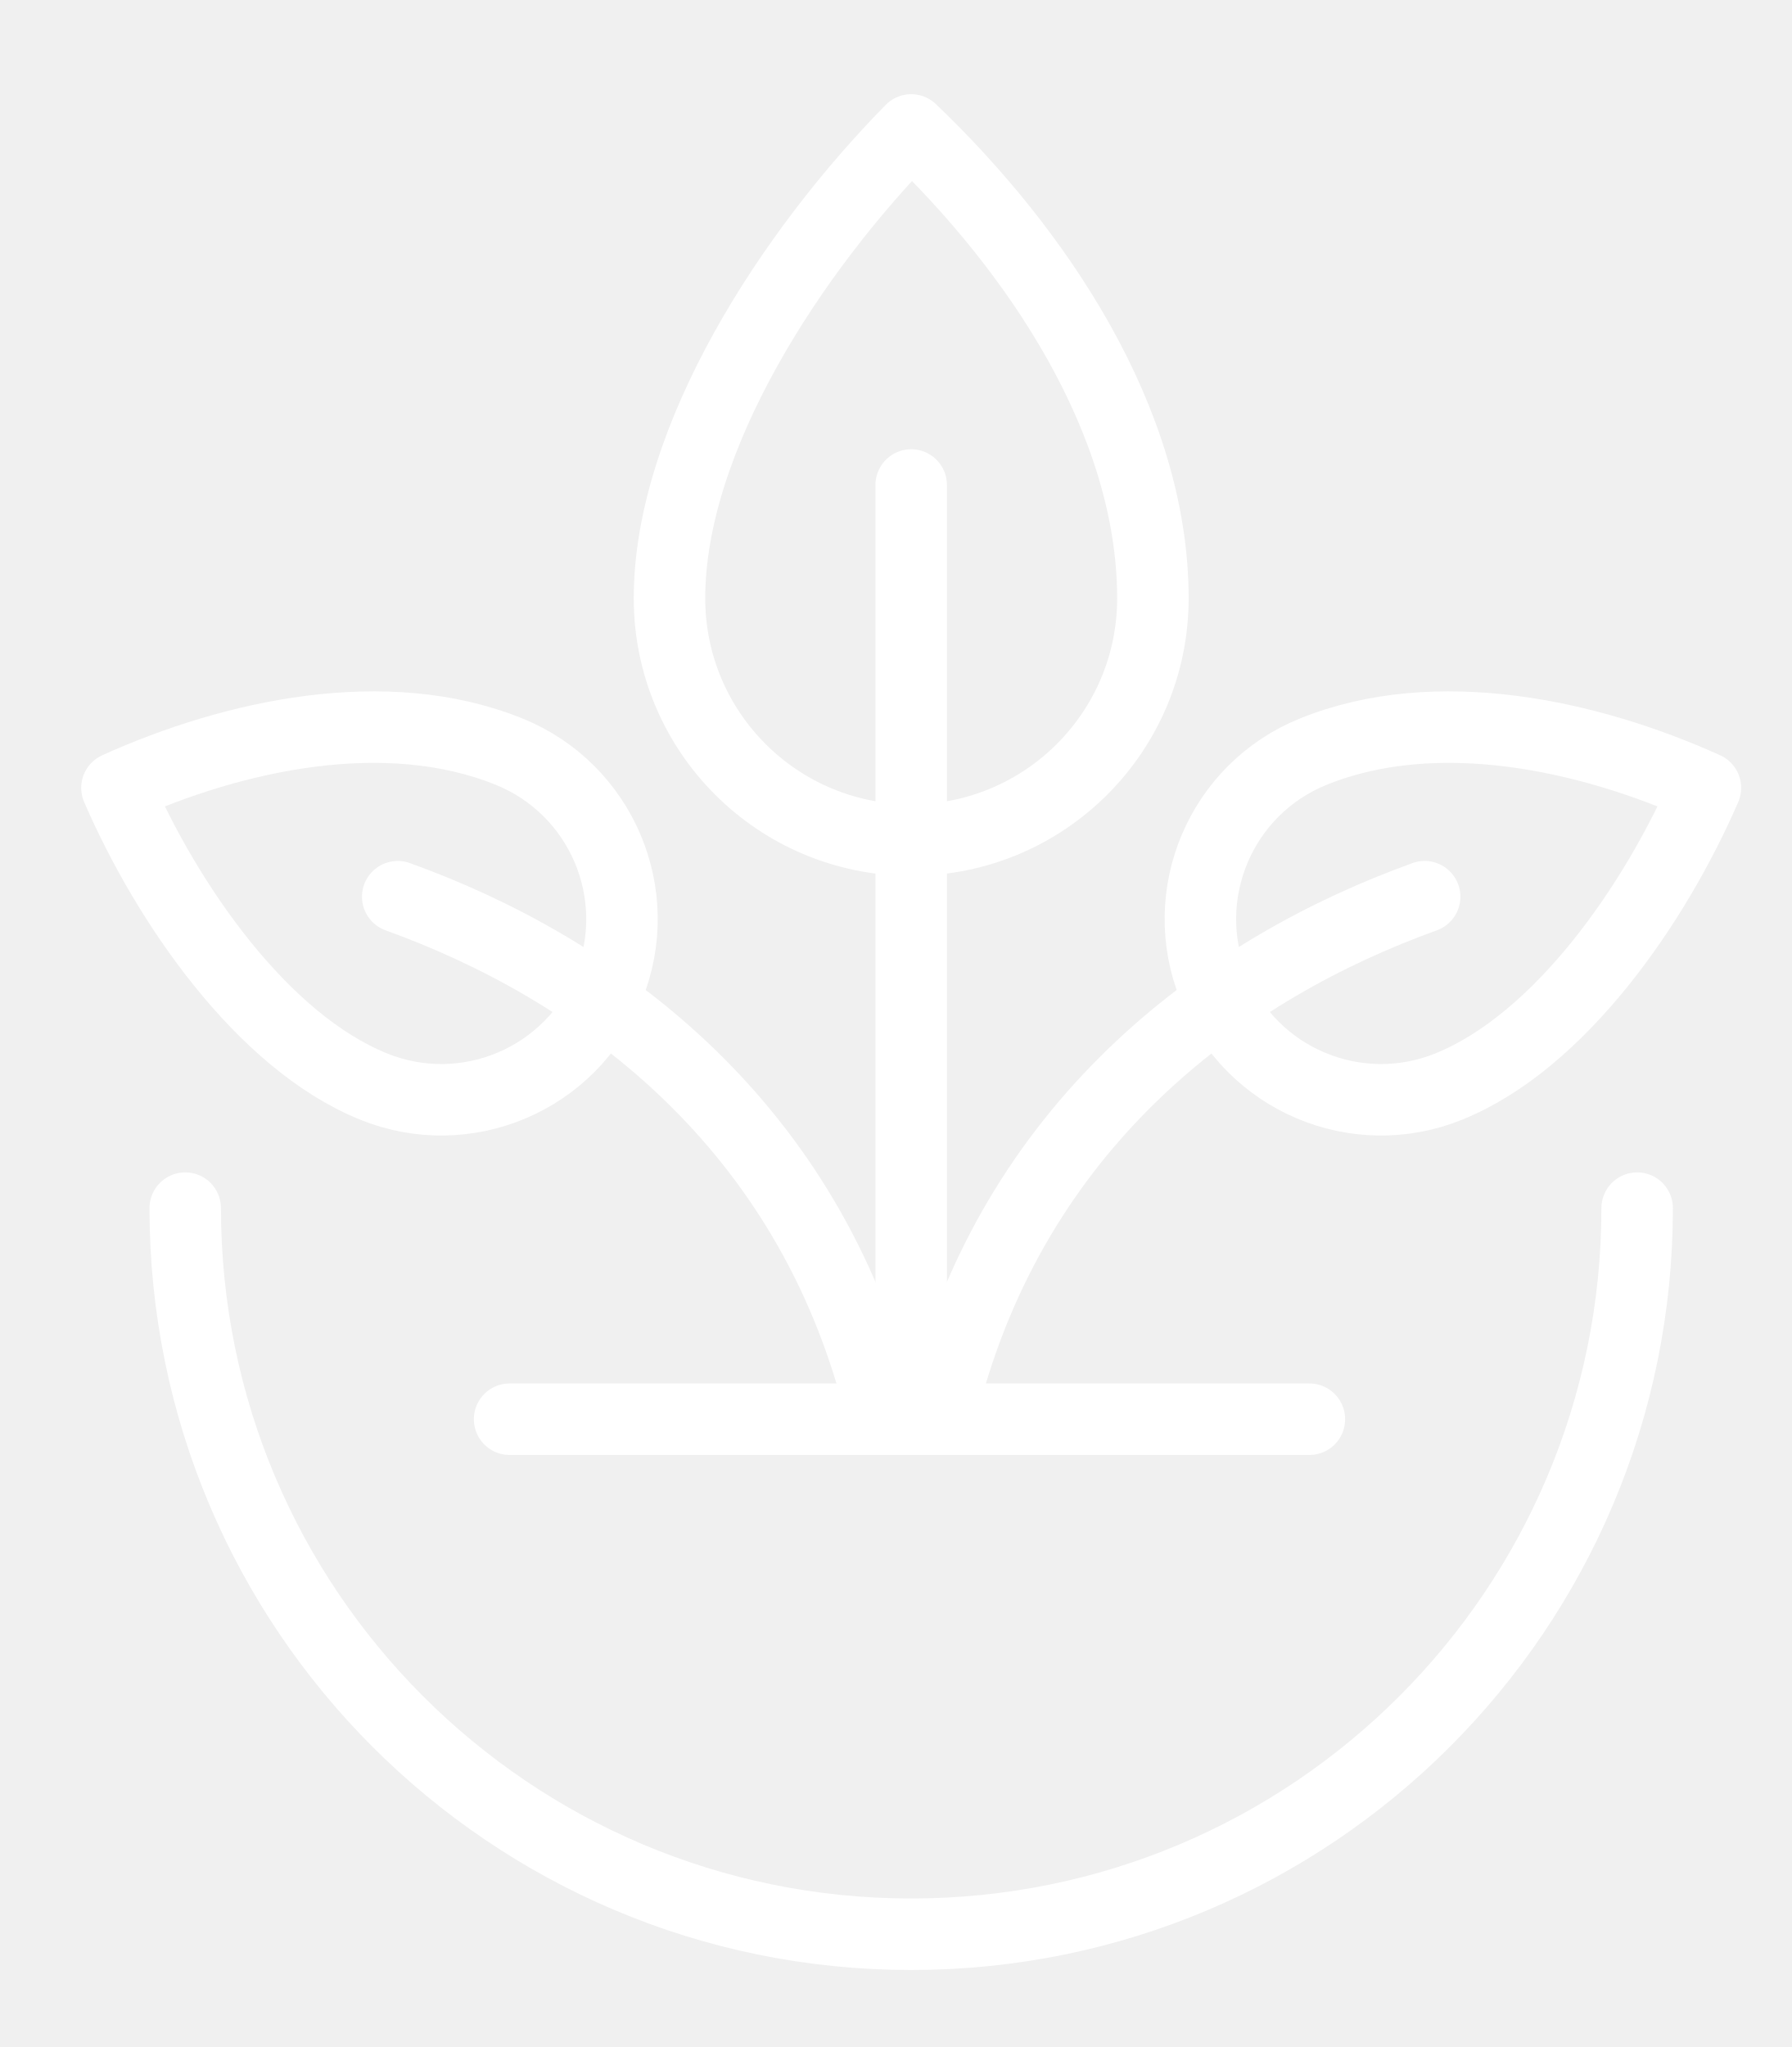
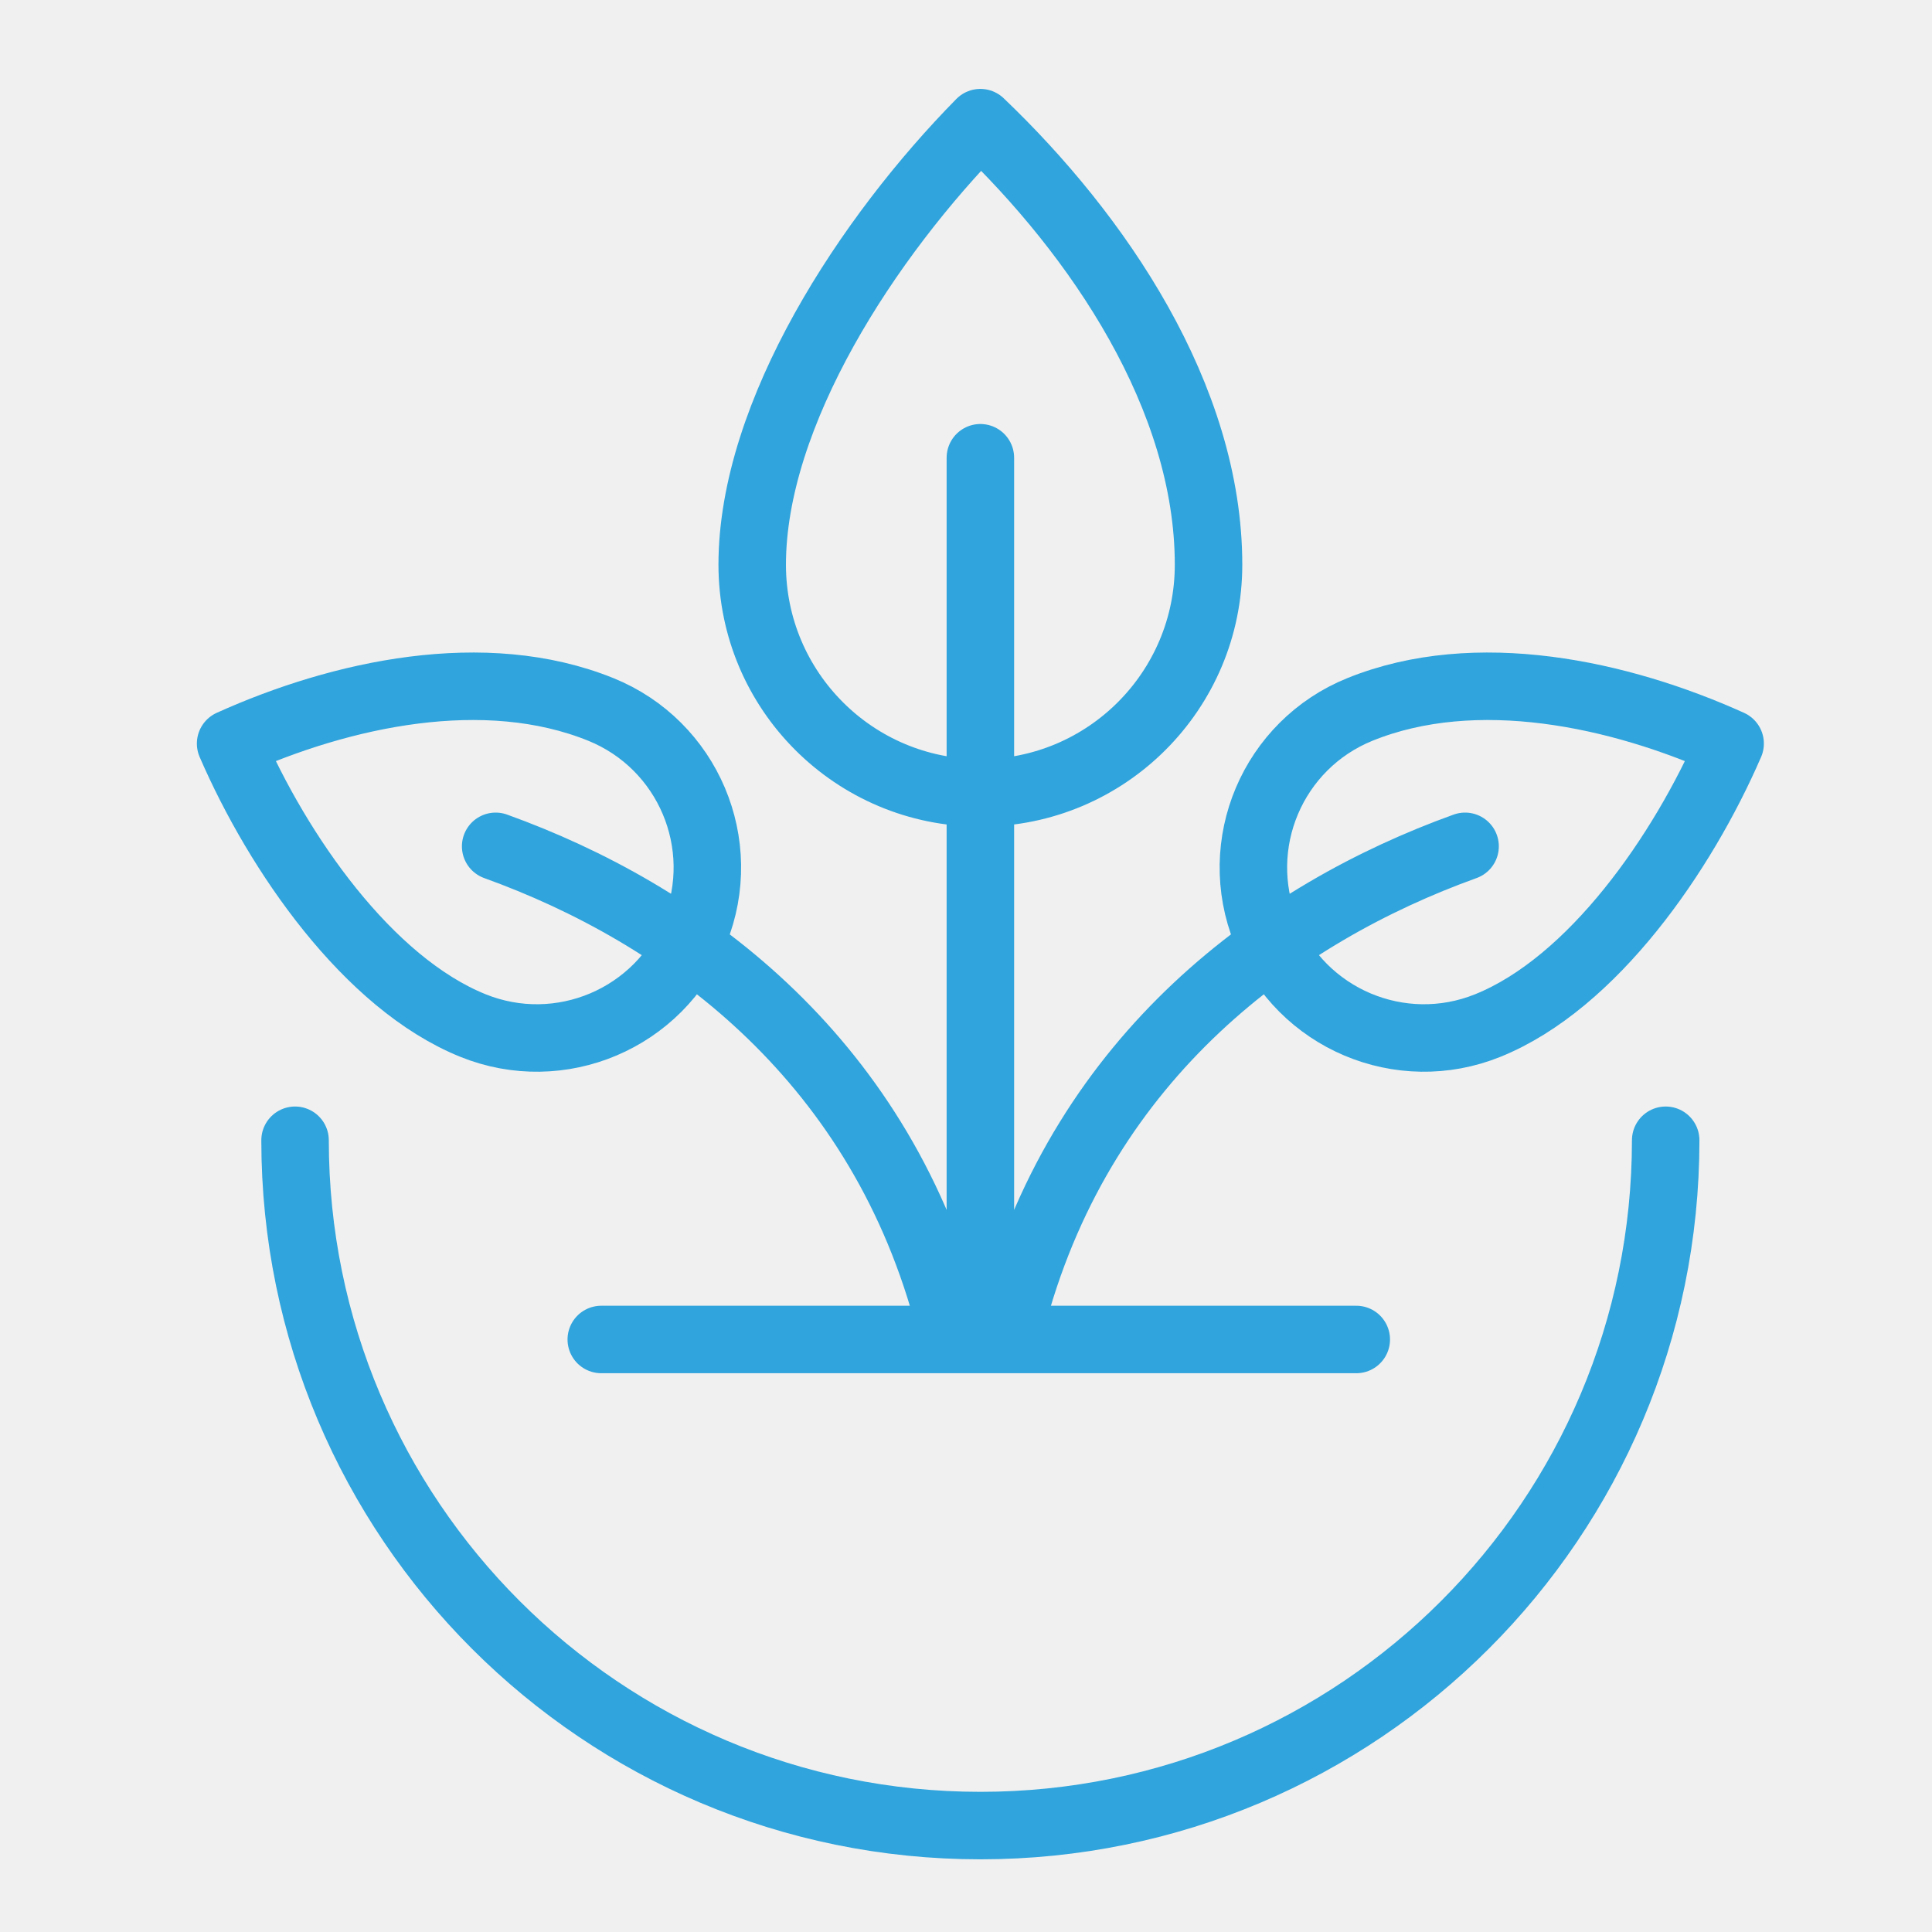
- <svg xmlns="http://www.w3.org/2000/svg" version="1.1" id="Webicons" x="0px" y="0px" viewBox="0 0 50.132 57.257" style="enable-background:new 0 0 50.132 57.257;" xml:space="preserve">
-   <path style="fill:none;stroke:#FFFFFF;stroke-width:2;stroke-linecap:round;stroke-linejoin:round;stroke-miterlimit:10;" d="  M32.254,16.736c0,3.734-3.027,6.762-6.762,6.762s-6.762-3.027-6.762-6.762c0-4.49,3.434-9.72,6.762-13.101  C28.979,6.963,32.254,11.77,32.254,16.736z" />
-   <path style="fill:none;stroke:#FFFFFF;stroke-width:2;stroke-linecap:round;stroke-linejoin:round;stroke-miterlimit:10;" d="  M14.242,21.024c2.587,1.046,3.836,3.992,2.789,6.579s-3.992,3.836-6.579,2.789c-3.11-1.258-5.771-5.102-7.18-8.355  C6.555,20.555,10.803,19.633,14.242,21.024z" />
-   <line style="fill:none;stroke:#FFFFFF;stroke-width:2;stroke-linecap:round;stroke-linejoin:round;stroke-miterlimit:10;" x1="25.492" y1="13.566" x2="25.492" y2="39.45" />
-   <path style="fill:none;stroke:#FFFFFF;stroke-width:2;stroke-linecap:round;stroke-linejoin:round;stroke-miterlimit:10;" d="  M11.127,25.082c5.508,1.984,11.258,6.172,13.365,13.787" />
-   <path style="fill:none;stroke:#FFFFFF;stroke-width:2;stroke-linecap:round;stroke-linejoin:round;stroke-miterlimit:10;" d="  M39.857,25.082c-5.508,1.984-11.258,6.172-13.365,13.787" />
-   <path style="fill:none;stroke:#FFFFFF;stroke-width:2;stroke-linecap:round;stroke-linejoin:round;stroke-miterlimit:10;" d="  M36.742,21.024c-2.587,1.046-3.836,3.992-2.789,6.579s3.992,3.836,6.579,2.789c3.11-1.258,5.771-5.102,7.18-8.355  C44.429,20.555,40.182,19.633,36.742,21.024z" />
-   <path style="fill:none;stroke:#FFFFFF;stroke-width:2;stroke-linecap:round;stroke-linejoin:round;stroke-miterlimit:10;" d="  M45.802,33.793c0,11.217-9.093,20.31-20.31,20.31s-20.31-9.093-20.31-20.31" />
-   <line style="fill:none;stroke:#FFFFFF;stroke-width:2;stroke-linecap:round;stroke-linejoin:round;stroke-miterlimit:10;" x1="14.257" y1="39.697" x2="36.632" y2="39.697" />
+ <svg xmlns="http://www.w3.org/2000/svg" viewBox="0 0 50.132 57.257" width="50" height="50">
+   <path d="M32.254 16.736a6.762 6.762 0 0 1-13.524 0c0-4.49 3.434-9.72 6.762-13.101 3.487 3.328 6.762 8.135 6.762 13.101zm-18.012 4.288a5.052 5.052 0 1 1-3.79 9.368c-3.11-1.258-5.771-5.102-7.18-8.355 3.283-1.482 7.531-2.404 10.97-1.013zm11.25-7.458V39.45M11.127 25.082c5.508 1.984 11.258 6.172 13.365 13.787m15.365-13.787c-5.508 1.984-11.258 6.172-13.365 13.787" fill="none" stroke="#30a4dc" stroke-width="2" stroke-linecap="round" stroke-linejoin="round" stroke-miterlimit="10" />
+   <path d="M36.742 21.024a5.052 5.052 0 1 0 3.79 9.368c3.11-1.258 5.771-5.102 7.18-8.355-3.283-1.482-7.53-2.404-10.97-1.013zm9.06 12.769c0 11.217-9.093 20.31-20.31 20.31s-20.31-9.093-20.31-20.31m9.075 5.904h22.375" fill="none" stroke="#30a4dc" stroke-width="2" stroke-linecap="round" stroke-linejoin="round" stroke-miterlimit="10" />
</svg>
